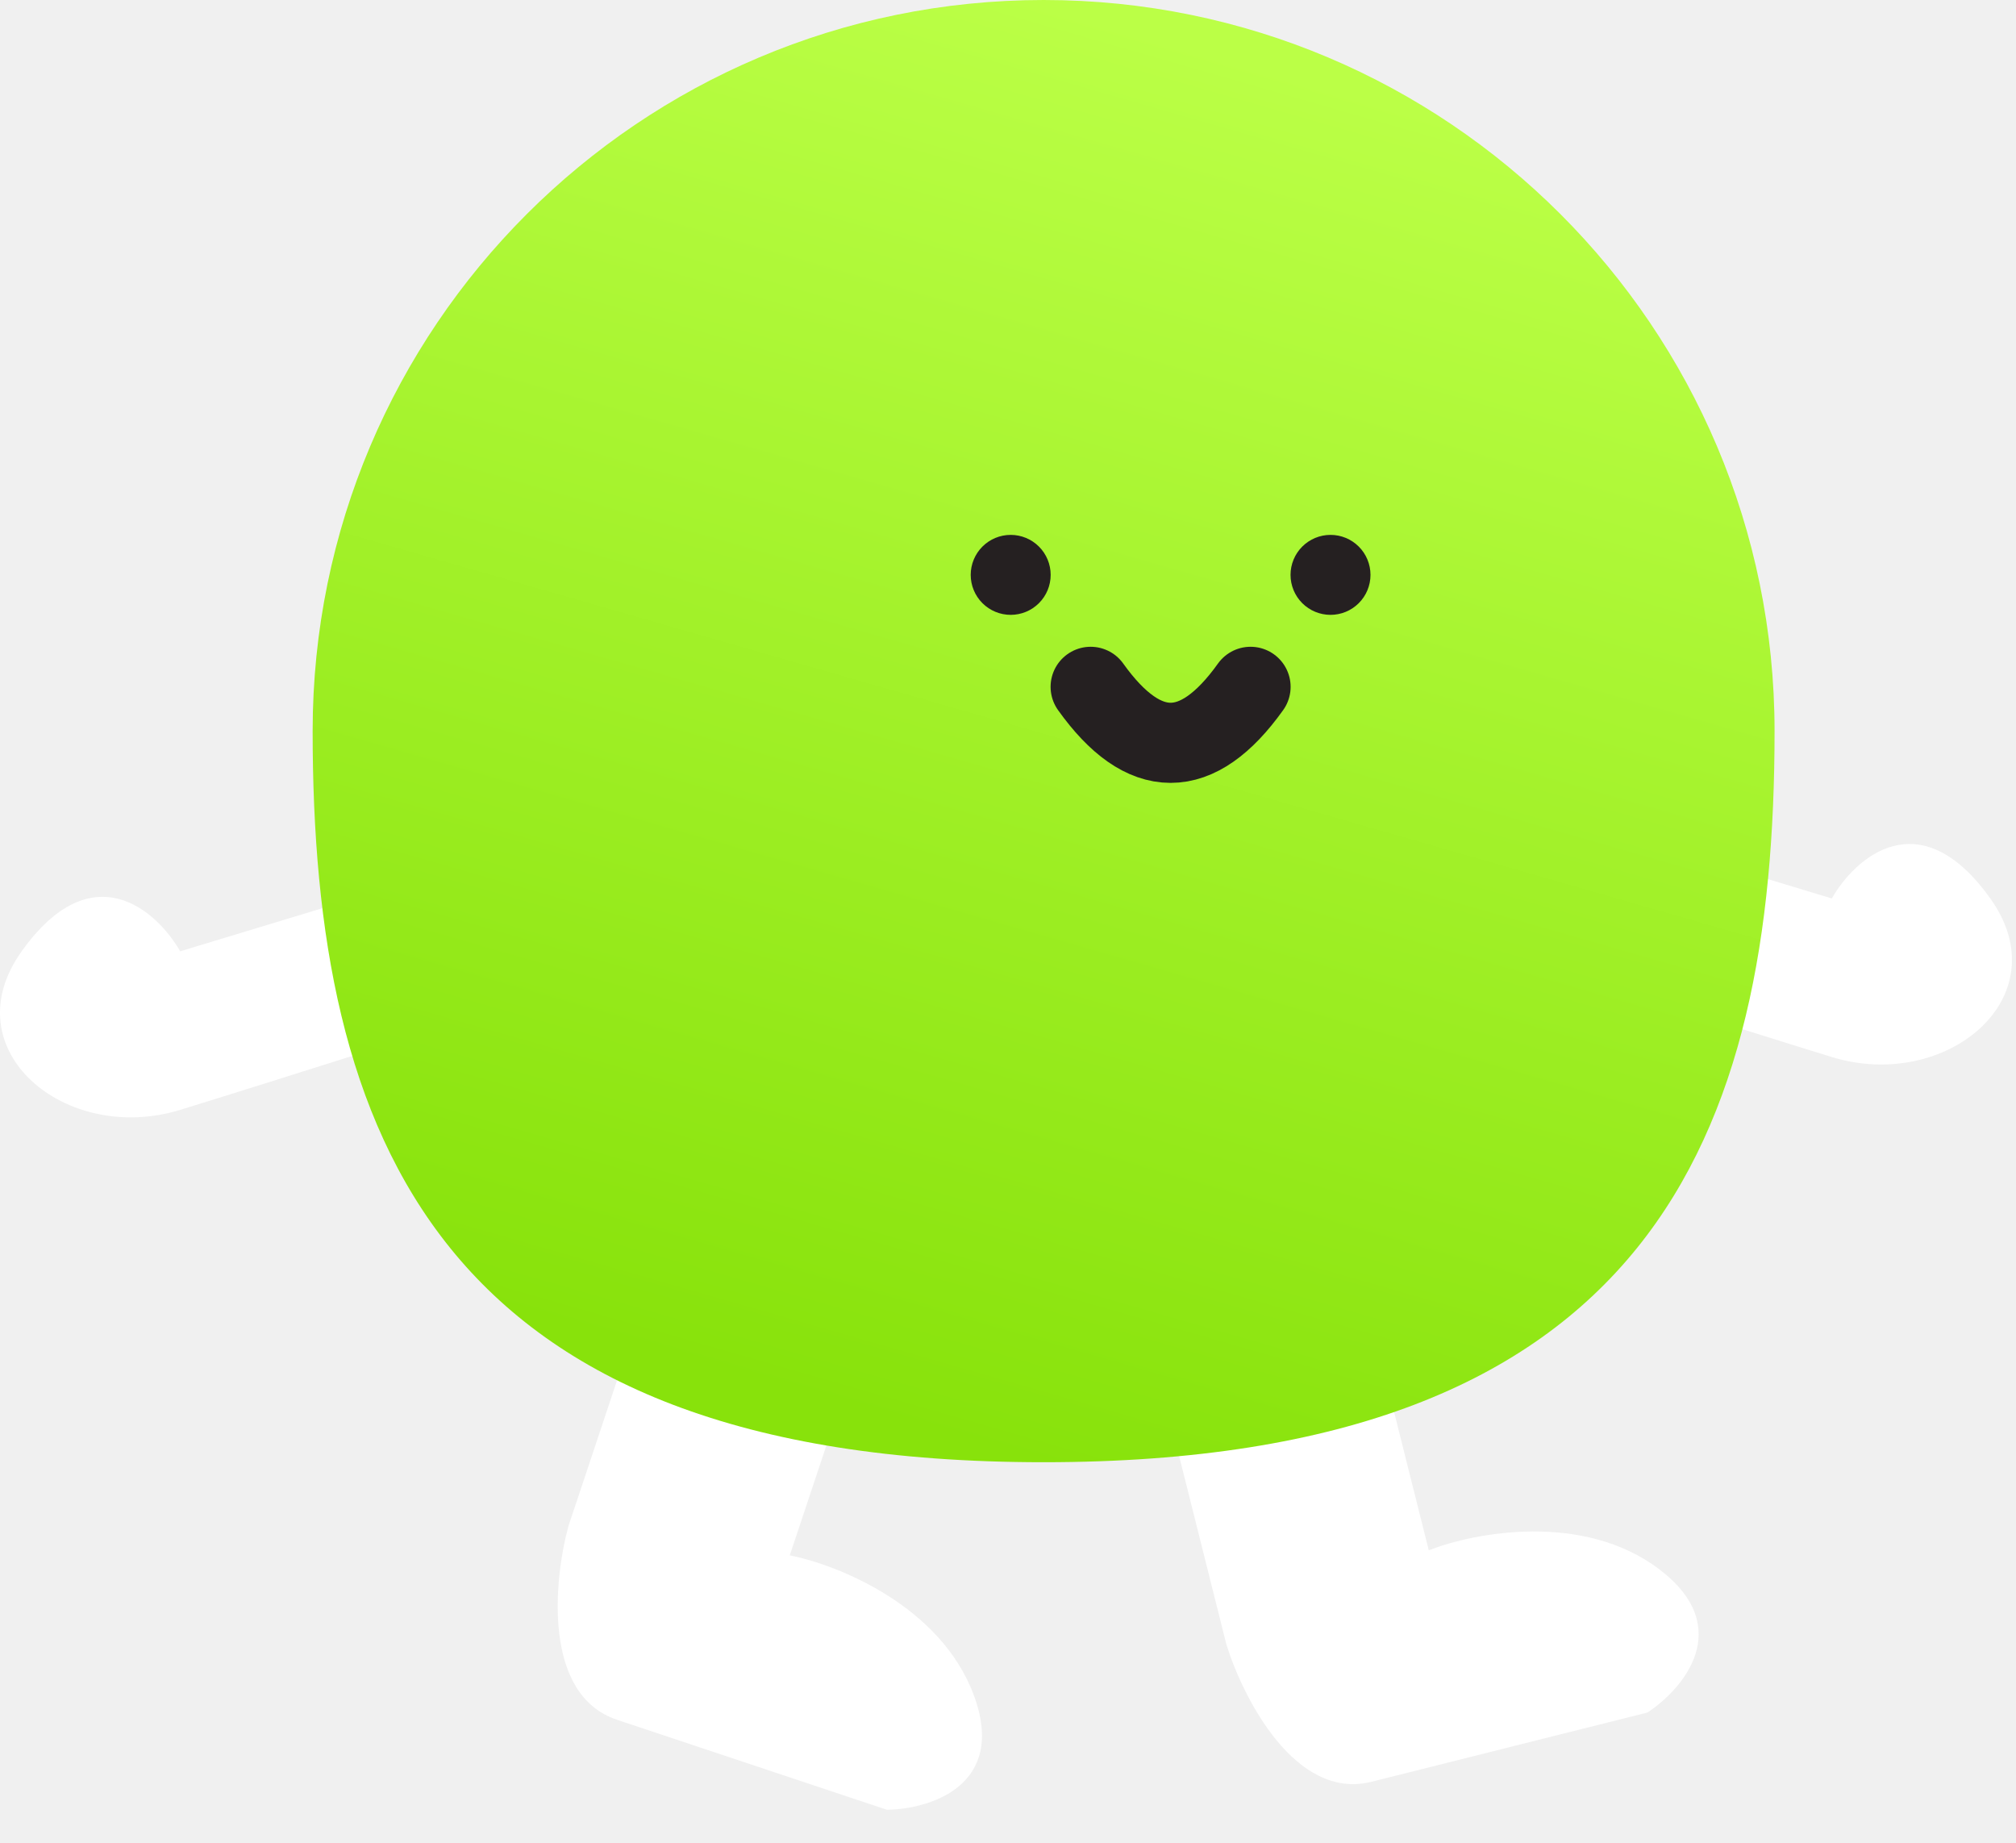
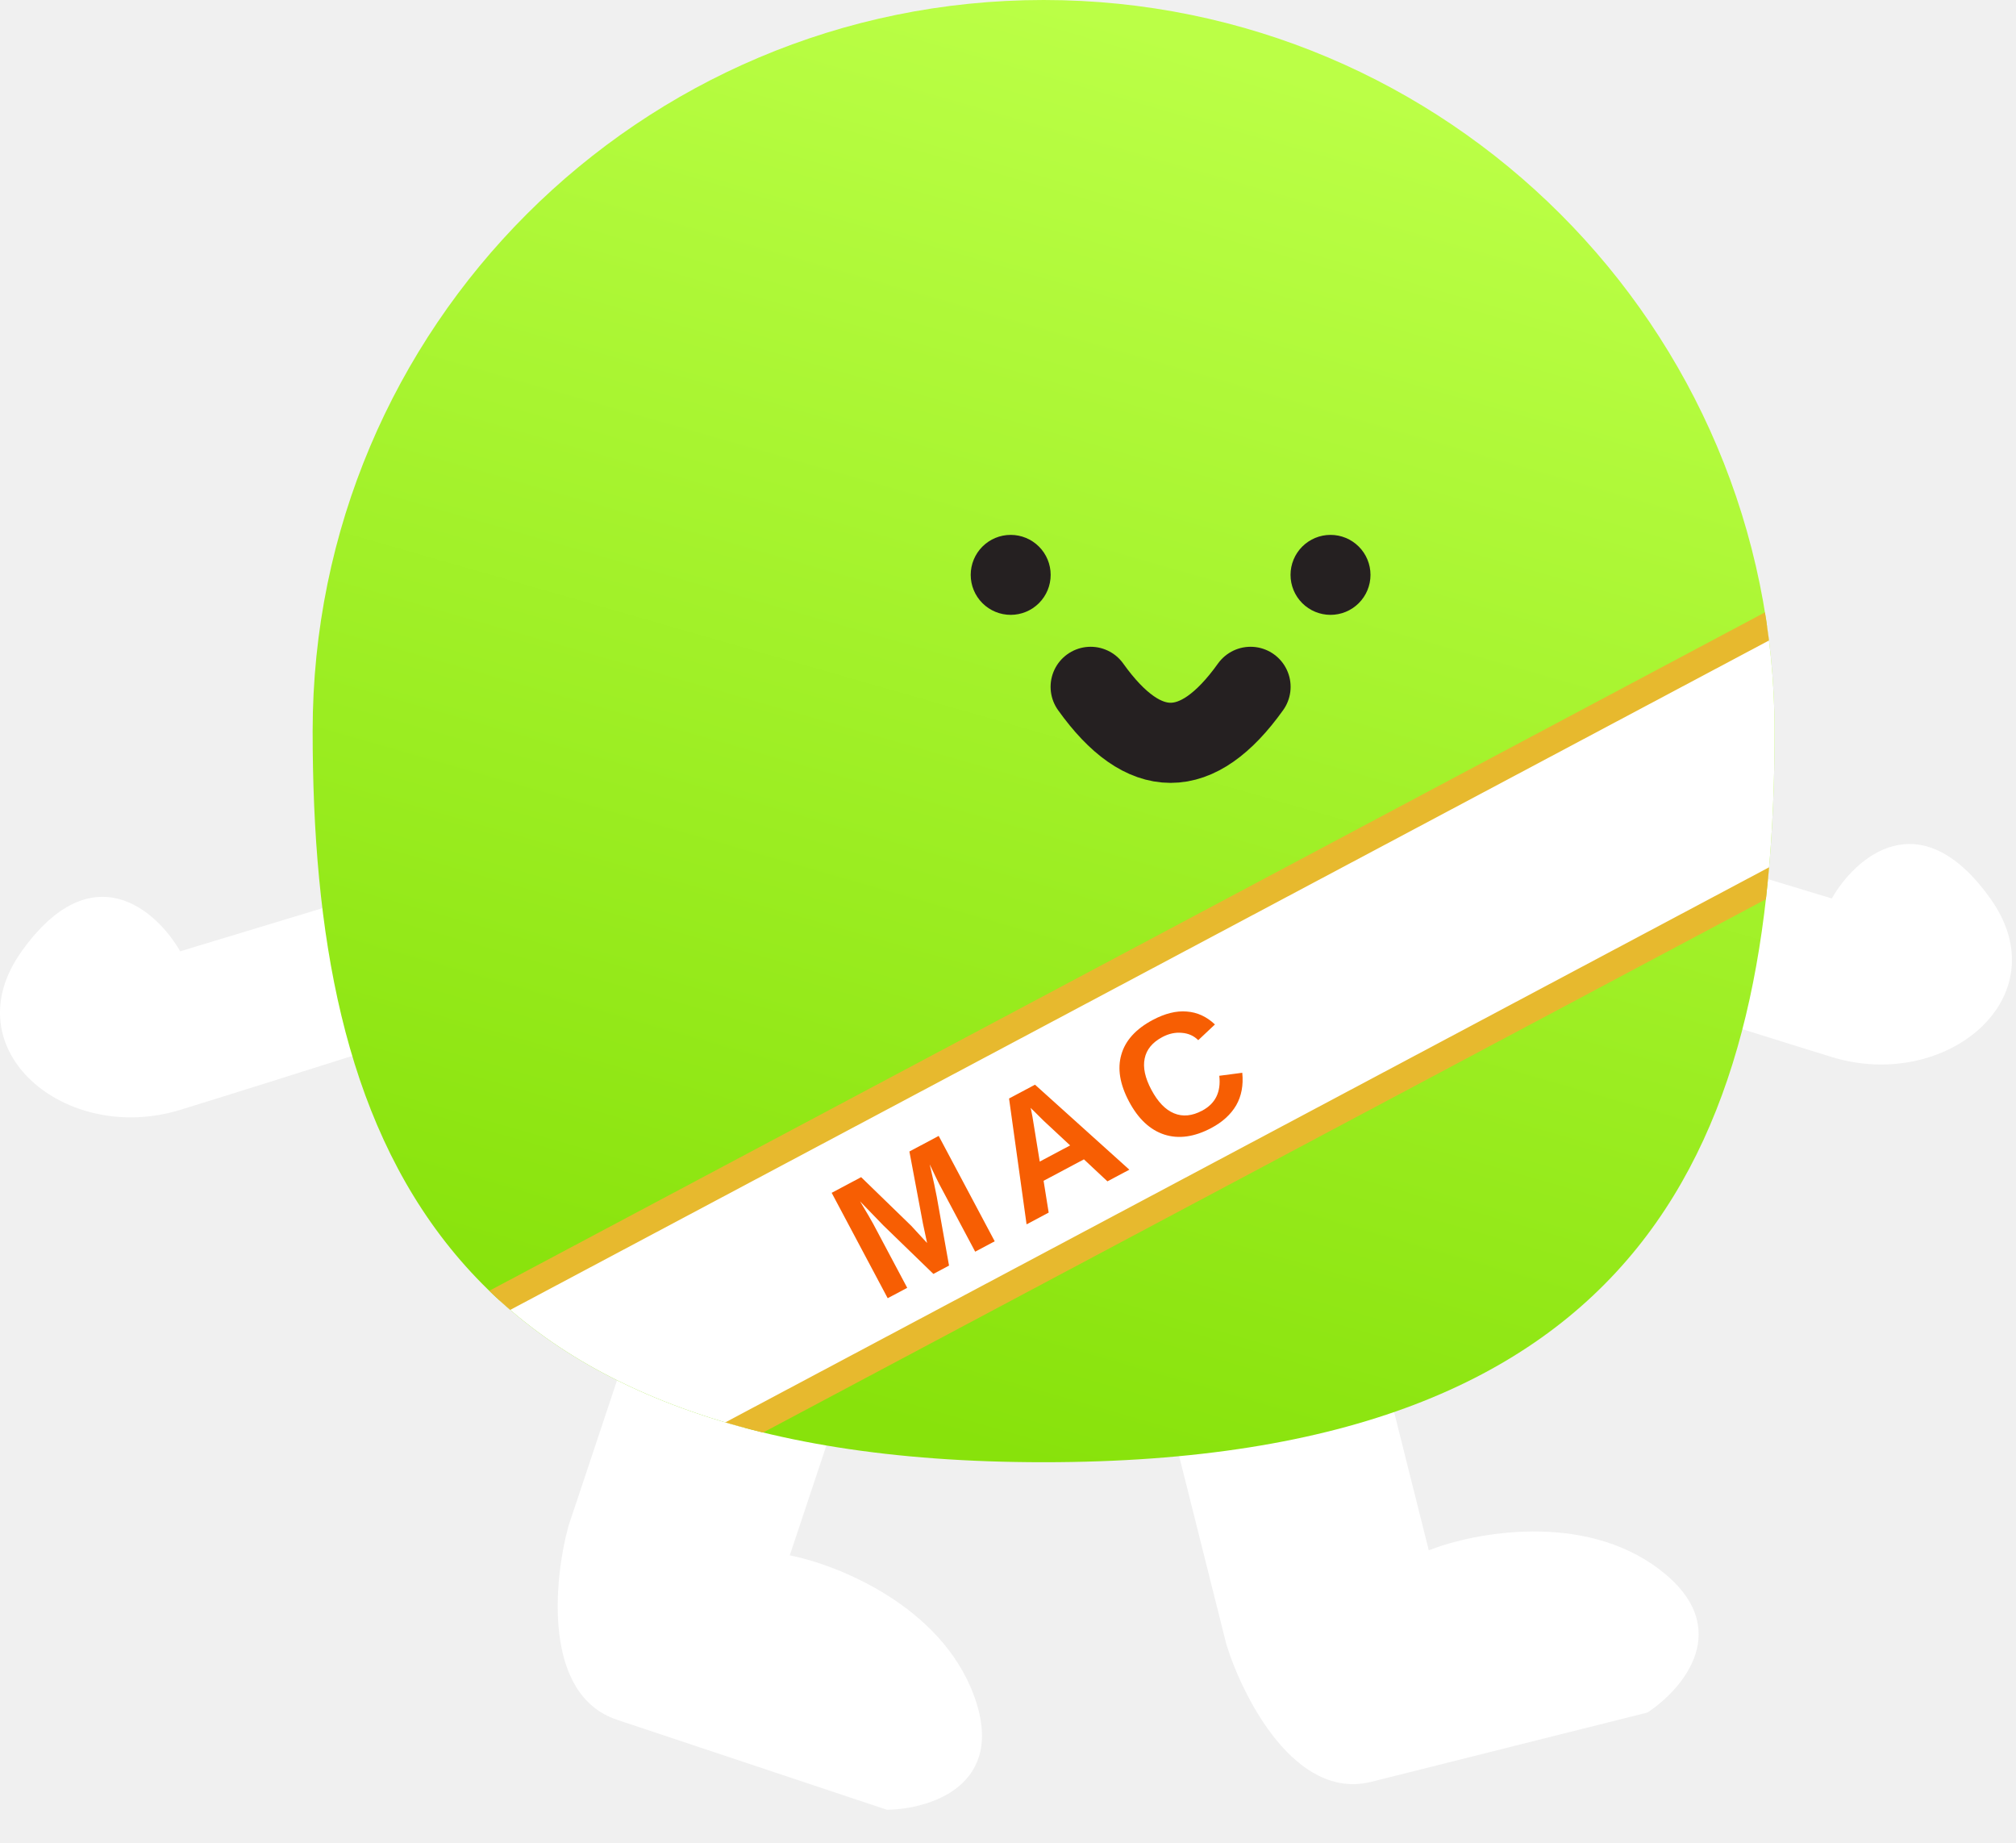
<svg xmlns="http://www.w3.org/2000/svg" width="151" height="138" viewBox="0 0 151 138" fill="none">
  <path id="Vector 10" d="M46.211 128.783C40.644 126.927 41.47 118.337 42.579 114.274L46.348 102.971L46.902 101.309L49.23 94.328L64.806 99.521L59.153 116.475C62.725 117.174 70.487 120.255 72.955 126.988C75.424 133.722 69.632 135.484 66.427 135.524L46.211 128.783Z" fill="white" />
  <path id="Vector 11" d="M102.723 133.43C97.031 134.859 93.109 127.172 91.859 123.15L88.96 111.594L88.533 109.894L86.742 102.756L102.667 98.76L107.017 116.095C110.405 114.763 118.605 113.187 124.307 117.537C130.009 121.887 126.073 126.487 123.392 128.244L102.723 133.43Z" fill="white" />
  <path id="Vector 6" d="M137.204 67.283L115.436 60.686L112.138 71.24C117.635 72.999 130.344 77.045 137.204 79.156C145.779 81.795 154.354 74.671 149.077 67.283C143.8 59.895 138.963 64.204 137.204 67.283Z" fill="white" />
  <path id="Vector 9" d="M13.494 71.24L35.262 64.644L38.56 75.198C33.063 76.957 20.354 81.003 13.494 83.114C4.919 85.752 -3.656 78.628 1.621 71.24C6.898 63.852 11.735 68.162 13.494 71.24Z" fill="white" />
  <path id="Ellipse 1" d="M132.916 54.75C132.916 84.987 123.681 109.499 78.167 109.499C32.652 109.499 23.417 84.987 23.417 54.75C23.417 24.512 47.929 6.10352e-05 78.167 6.10352e-05C108.404 6.10352e-05 132.916 24.512 132.916 54.75Z" fill="url(#rgG)" />
+   <clipPath id="sh">
+     <path d="M132.916 54.75C132.916 84.987 123.681 109.499 78.167 109.499C32.652 109.499 23.417 84.987 23.417 54.75C23.417 24.512 47.929 6.10352e-05 78.167 6.10352e-05C108.404 6.10352e-05 132.916 24.512 132.916 54.75Z" />
+   </clipPath>
+   <g clip-path="url(#sh)">
+     <g transform="rotate(-28 78 86)">
+       <rect x="8" y="77" width="140" height="17" fill="#fff" />
+       <rect x="8" y="77" width="140" height="17" fill="none" stroke="#E7B92E" stroke-width="2" />
+       <text x="78" y="90.5" text-anchor="middle" font-family="Urbanist,Arial,sans-serif" font-weight="900" font-size="13" letter-spacing="1.5" fill="#F75E03">MAC</text>
+     </g>
+   </g>
  <g id="Group 3">
    <path d="M75.702 40.055C76.496 40.055 77.257 40.371 77.819 40.932C78.381 41.494 78.696 42.256 78.696 43.05C78.696 43.844 78.381 44.606 77.819 45.167C77.257 45.729 76.496 46.044 75.702 46.044C74.907 46.044 74.146 45.729 73.584 45.167C73.023 44.606 72.707 43.844 72.707 43.05C72.707 42.256 73.023 41.494 73.584 40.932C74.146 40.371 74.907 40.055 75.702 40.055Z" fill="#252021" />
    <path d="M99.657 40.055C100.451 40.055 101.213 40.371 101.774 40.932C102.336 41.494 102.651 42.256 102.651 43.05C102.651 43.844 102.336 44.606 101.774 45.167C101.213 45.729 100.451 46.044 99.657 46.044C98.863 46.044 98.101 45.729 97.539 45.167C96.978 44.606 96.662 43.844 96.662 43.05C96.662 42.256 96.978 41.494 97.539 40.932C98.101 40.371 98.863 40.055 99.657 40.055Z" fill="#252021" />
    <path d="M81.69 51.434C85.683 57.024 89.675 57.024 93.668 51.434" stroke="#252021" stroke-width="6" stroke-linecap="round" />
  </g>
  <defs>
    <linearGradient id="rgG" x1="78.167" y1="0" x2="49" y2="101.5" gradientUnits="userSpaceOnUse">
      <stop stop-color="#BBFF46" />
      <stop offset="1" stop-color="#88E20B" />
    </linearGradient>
  </defs>
</svg>
